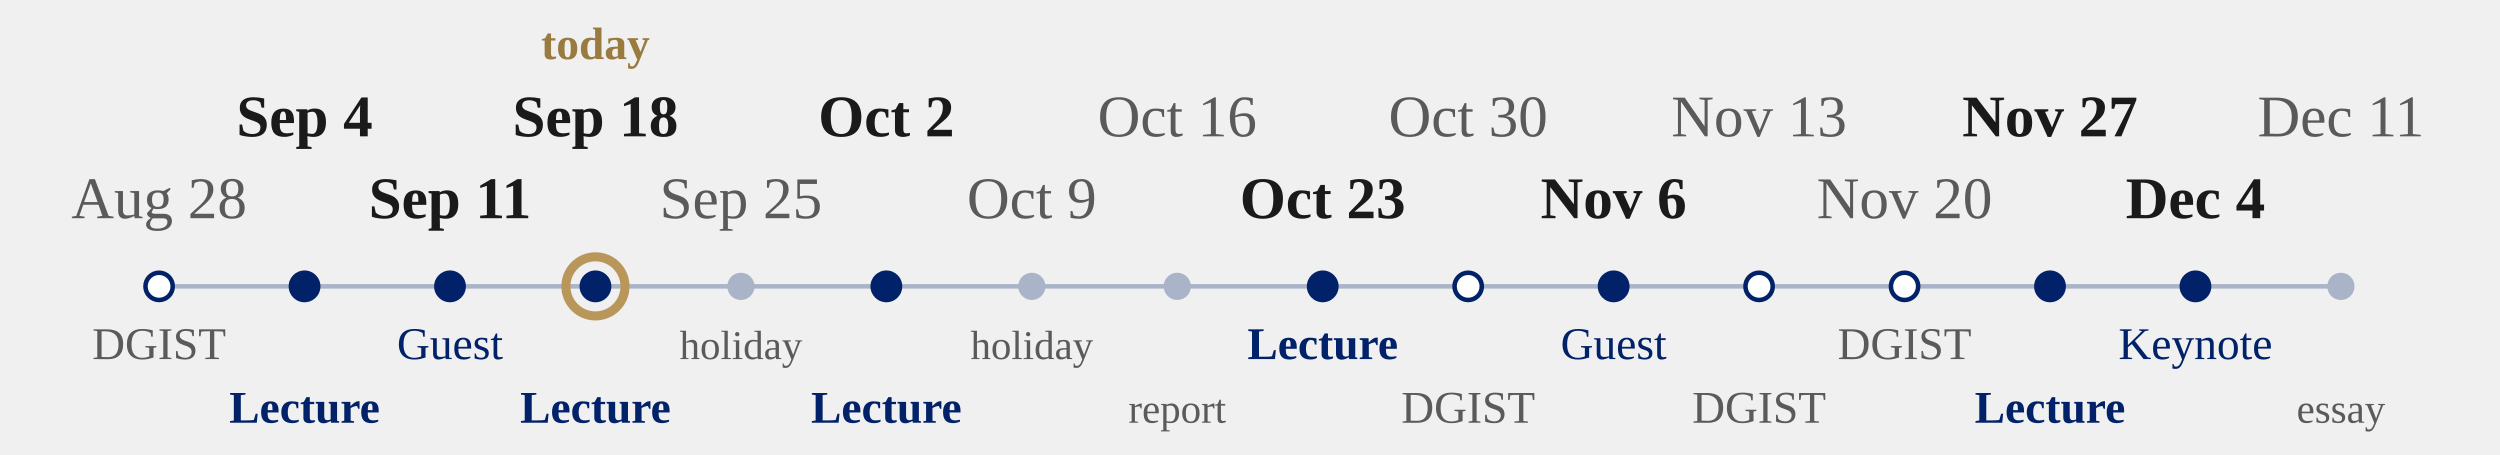
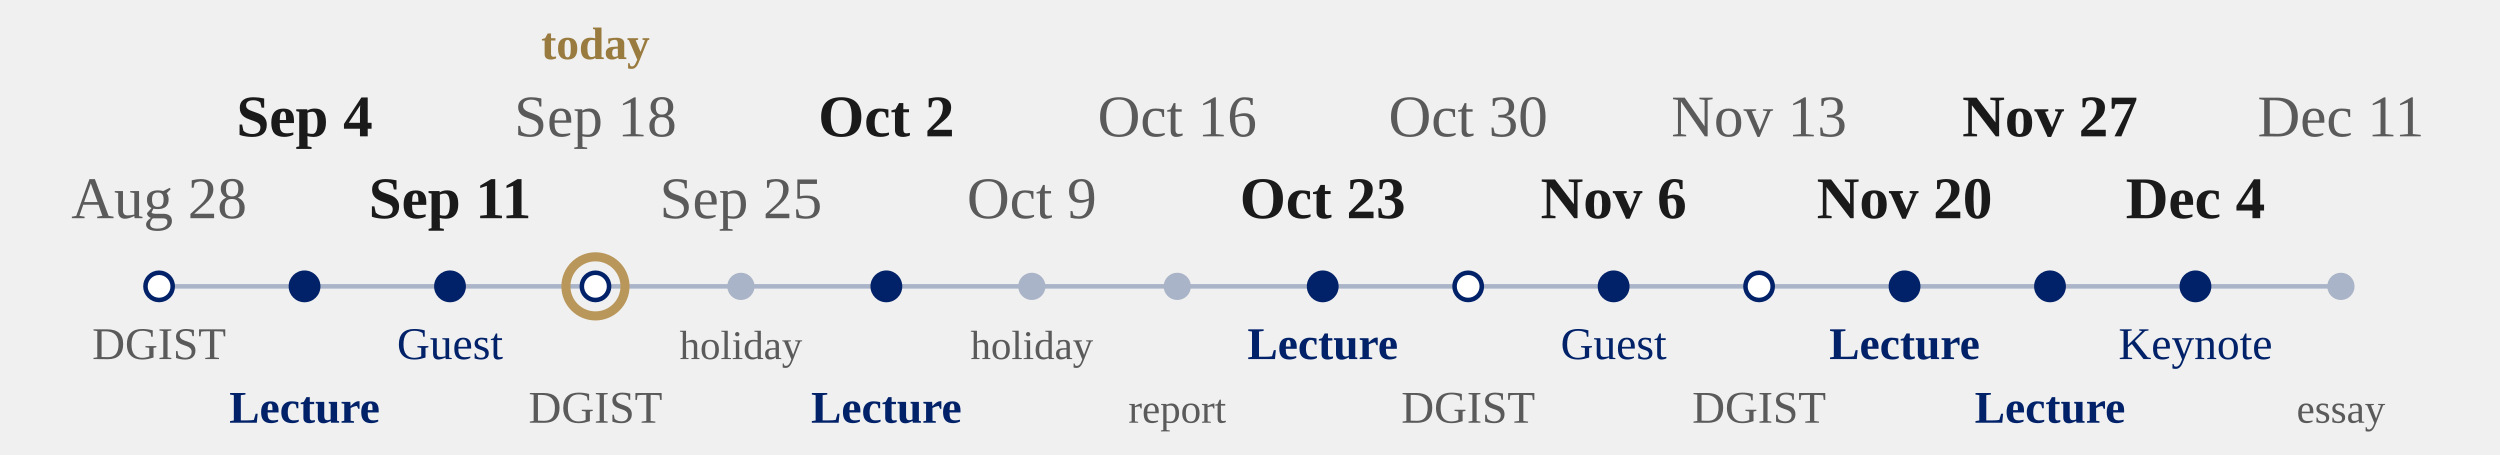
<svg xmlns="http://www.w3.org/2000/svg" viewBox="0 0 1100 200" class="semester-map-svg" role="img" aria-label="Semester timeline, week 04 highlighted" style="font-family:inherit">
  <line x1="70.0" y1="126" x2="1030.0" y2="126" stroke="#aab4c8" stroke-width="2" />
  <circle cx="70.0" cy="126" r="6" fill="#fff" stroke="#012169" stroke-width="2" />
  <text x="70.0" y="96" font-size="26" font-weight="400" text-anchor="middle" fill="#5a5a5a" class="date">Aug 28</text>
  <text x="70.0" y="158" font-size="20" text-anchor="middle" fill="#5a5a5a" class="tag">DGIST</text>
  <circle cx="134.0" cy="126" r="7" fill="#012169" />
  <text x="134.0" y="60" font-size="26" font-weight="700" text-anchor="middle" fill="#1a1a1a" class="date">Sep 4</text>
  <text x="134.0" y="186" font-size="20" font-weight="700" text-anchor="middle" fill="#012169" class="tag">Lecture</text>
  <circle cx="198.0" cy="126" r="7" fill="#012169" />
  <text x="198.0" y="96" font-size="26" font-weight="700" text-anchor="middle" fill="#1a1a1a" class="date">Sep 11</text>
  <text x="198.0" y="158" font-size="20" text-anchor="middle" fill="#012169" class="tag">Guest</text>
-   <circle cx="262.0" cy="126" r="7" fill="#012169" />
+   <circle cx="262.0" cy="126" r="6" fill="#fff" stroke="#012169" stroke-width="2" />
  <circle cx="262.0" cy="126" r="13" fill="none" stroke="#B9975B" stroke-width="4" class="today-ring" />
  <text x="262.0" y="26" font-size="20" font-weight="700" text-anchor="middle" fill="#9A7B3F" class="today-tag">today</text>
-   <text x="262.0" y="60" font-size="26" font-weight="700" text-anchor="middle" fill="#1a1a1a" class="date">Sep 18</text>
-   <text x="262.0" y="186" font-size="20" font-weight="700" text-anchor="middle" fill="#012169" class="tag">Lecture</text>
+   <text x="262.0" y="60" font-size="26" font-weight="400" text-anchor="middle" fill="#5a5a5a" class="date">Sep 18</text>
+   <text x="262.0" y="186" font-size="20" text-anchor="middle" fill="#5a5a5a" class="tag">DGIST</text>
  <circle cx="326.0" cy="126" r="6" fill="#aab4c8" />
  <text x="326.0" y="96" font-size="26" font-weight="400" text-anchor="middle" fill="#5a5a5a" class="date">Sep 25</text>
  <text x="326.0" y="158" font-size="18" text-anchor="middle" fill="#5a5a5a" class="tag">holiday</text>
  <circle cx="390.0" cy="126" r="7" fill="#012169" />
  <text x="390.0" y="60" font-size="26" font-weight="700" text-anchor="middle" fill="#1a1a1a" class="date">Oct 2</text>
  <text x="390.0" y="186" font-size="20" font-weight="700" text-anchor="middle" fill="#012169" class="tag">Lecture</text>
  <circle cx="454.0" cy="126" r="6" fill="#aab4c8" />
  <text x="454.0" y="96" font-size="26" font-weight="400" text-anchor="middle" fill="#5a5a5a" class="date">Oct 9</text>
  <text x="454.0" y="158" font-size="18" text-anchor="middle" fill="#5a5a5a" class="tag">holiday</text>
  <circle cx="518.0" cy="126" r="6" fill="#aab4c8" />
  <text x="518.0" y="60" font-size="26" font-weight="400" text-anchor="middle" fill="#5a5a5a" class="date">Oct 16</text>
  <text x="518.0" y="186" font-size="18" text-anchor="middle" fill="#5a5a5a" class="tag">report</text>
  <circle cx="582.0" cy="126" r="7" fill="#012169" />
  <text x="582.0" y="96" font-size="26" font-weight="700" text-anchor="middle" fill="#1a1a1a" class="date">Oct 23</text>
  <text x="582.0" y="158" font-size="20" font-weight="700" text-anchor="middle" fill="#012169" class="tag">Lecture</text>
  <circle cx="646.0" cy="126" r="6" fill="#fff" stroke="#012169" stroke-width="2" />
  <text x="646.0" y="60" font-size="26" font-weight="400" text-anchor="middle" fill="#5a5a5a" class="date">Oct 30</text>
  <text x="646.0" y="186" font-size="20" text-anchor="middle" fill="#5a5a5a" class="tag">DGIST</text>
  <circle cx="710.0" cy="126" r="7" fill="#012169" />
  <text x="710.0" y="96" font-size="26" font-weight="700" text-anchor="middle" fill="#1a1a1a" class="date">Nov 6</text>
  <text x="710.0" y="158" font-size="20" text-anchor="middle" fill="#012169" class="tag">Guest</text>
  <circle cx="774.0" cy="126" r="6" fill="#fff" stroke="#012169" stroke-width="2" />
  <text x="774.0" y="60" font-size="26" font-weight="400" text-anchor="middle" fill="#5a5a5a" class="date">Nov 13</text>
  <text x="774.0" y="186" font-size="20" text-anchor="middle" fill="#5a5a5a" class="tag">DGIST</text>
-   <circle cx="838.0" cy="126" r="6" fill="#fff" stroke="#012169" stroke-width="2" />
-   <text x="838.0" y="96" font-size="26" font-weight="400" text-anchor="middle" fill="#5a5a5a" class="date">Nov 20</text>
-   <text x="838.0" y="158" font-size="20" text-anchor="middle" fill="#5a5a5a" class="tag">DGIST</text>
+   <circle cx="838.0" cy="126" r="7" fill="#012169" />
+   <text x="838.0" y="96" font-size="26" font-weight="700" text-anchor="middle" fill="#1a1a1a" class="date">Nov 20</text>
+   <text x="838.0" y="158" font-size="20" font-weight="700" text-anchor="middle" fill="#012169" class="tag">Lecture</text>
  <circle cx="902.0" cy="126" r="7" fill="#012169" />
  <text x="902.0" y="60" font-size="26" font-weight="700" text-anchor="middle" fill="#1a1a1a" class="date">Nov 27</text>
  <text x="902.0" y="186" font-size="20" font-weight="700" text-anchor="middle" fill="#012169" class="tag">Lecture</text>
  <circle cx="966.0" cy="126" r="7" fill="#012169" />
  <text x="966.0" y="96" font-size="26" font-weight="700" text-anchor="middle" fill="#1a1a1a" class="date">Dec 4</text>
  <text x="966.0" y="158" font-size="20" text-anchor="middle" fill="#012169" class="tag">Keynote</text>
  <circle cx="1030.0" cy="126" r="6" fill="#aab4c8" />
  <text x="1030.0" y="60" font-size="26" font-weight="400" text-anchor="middle" fill="#5a5a5a" class="date">Dec 11</text>
  <text x="1030.0" y="186" font-size="18" text-anchor="middle" fill="#5a5a5a" class="tag">essay</text>
</svg>
